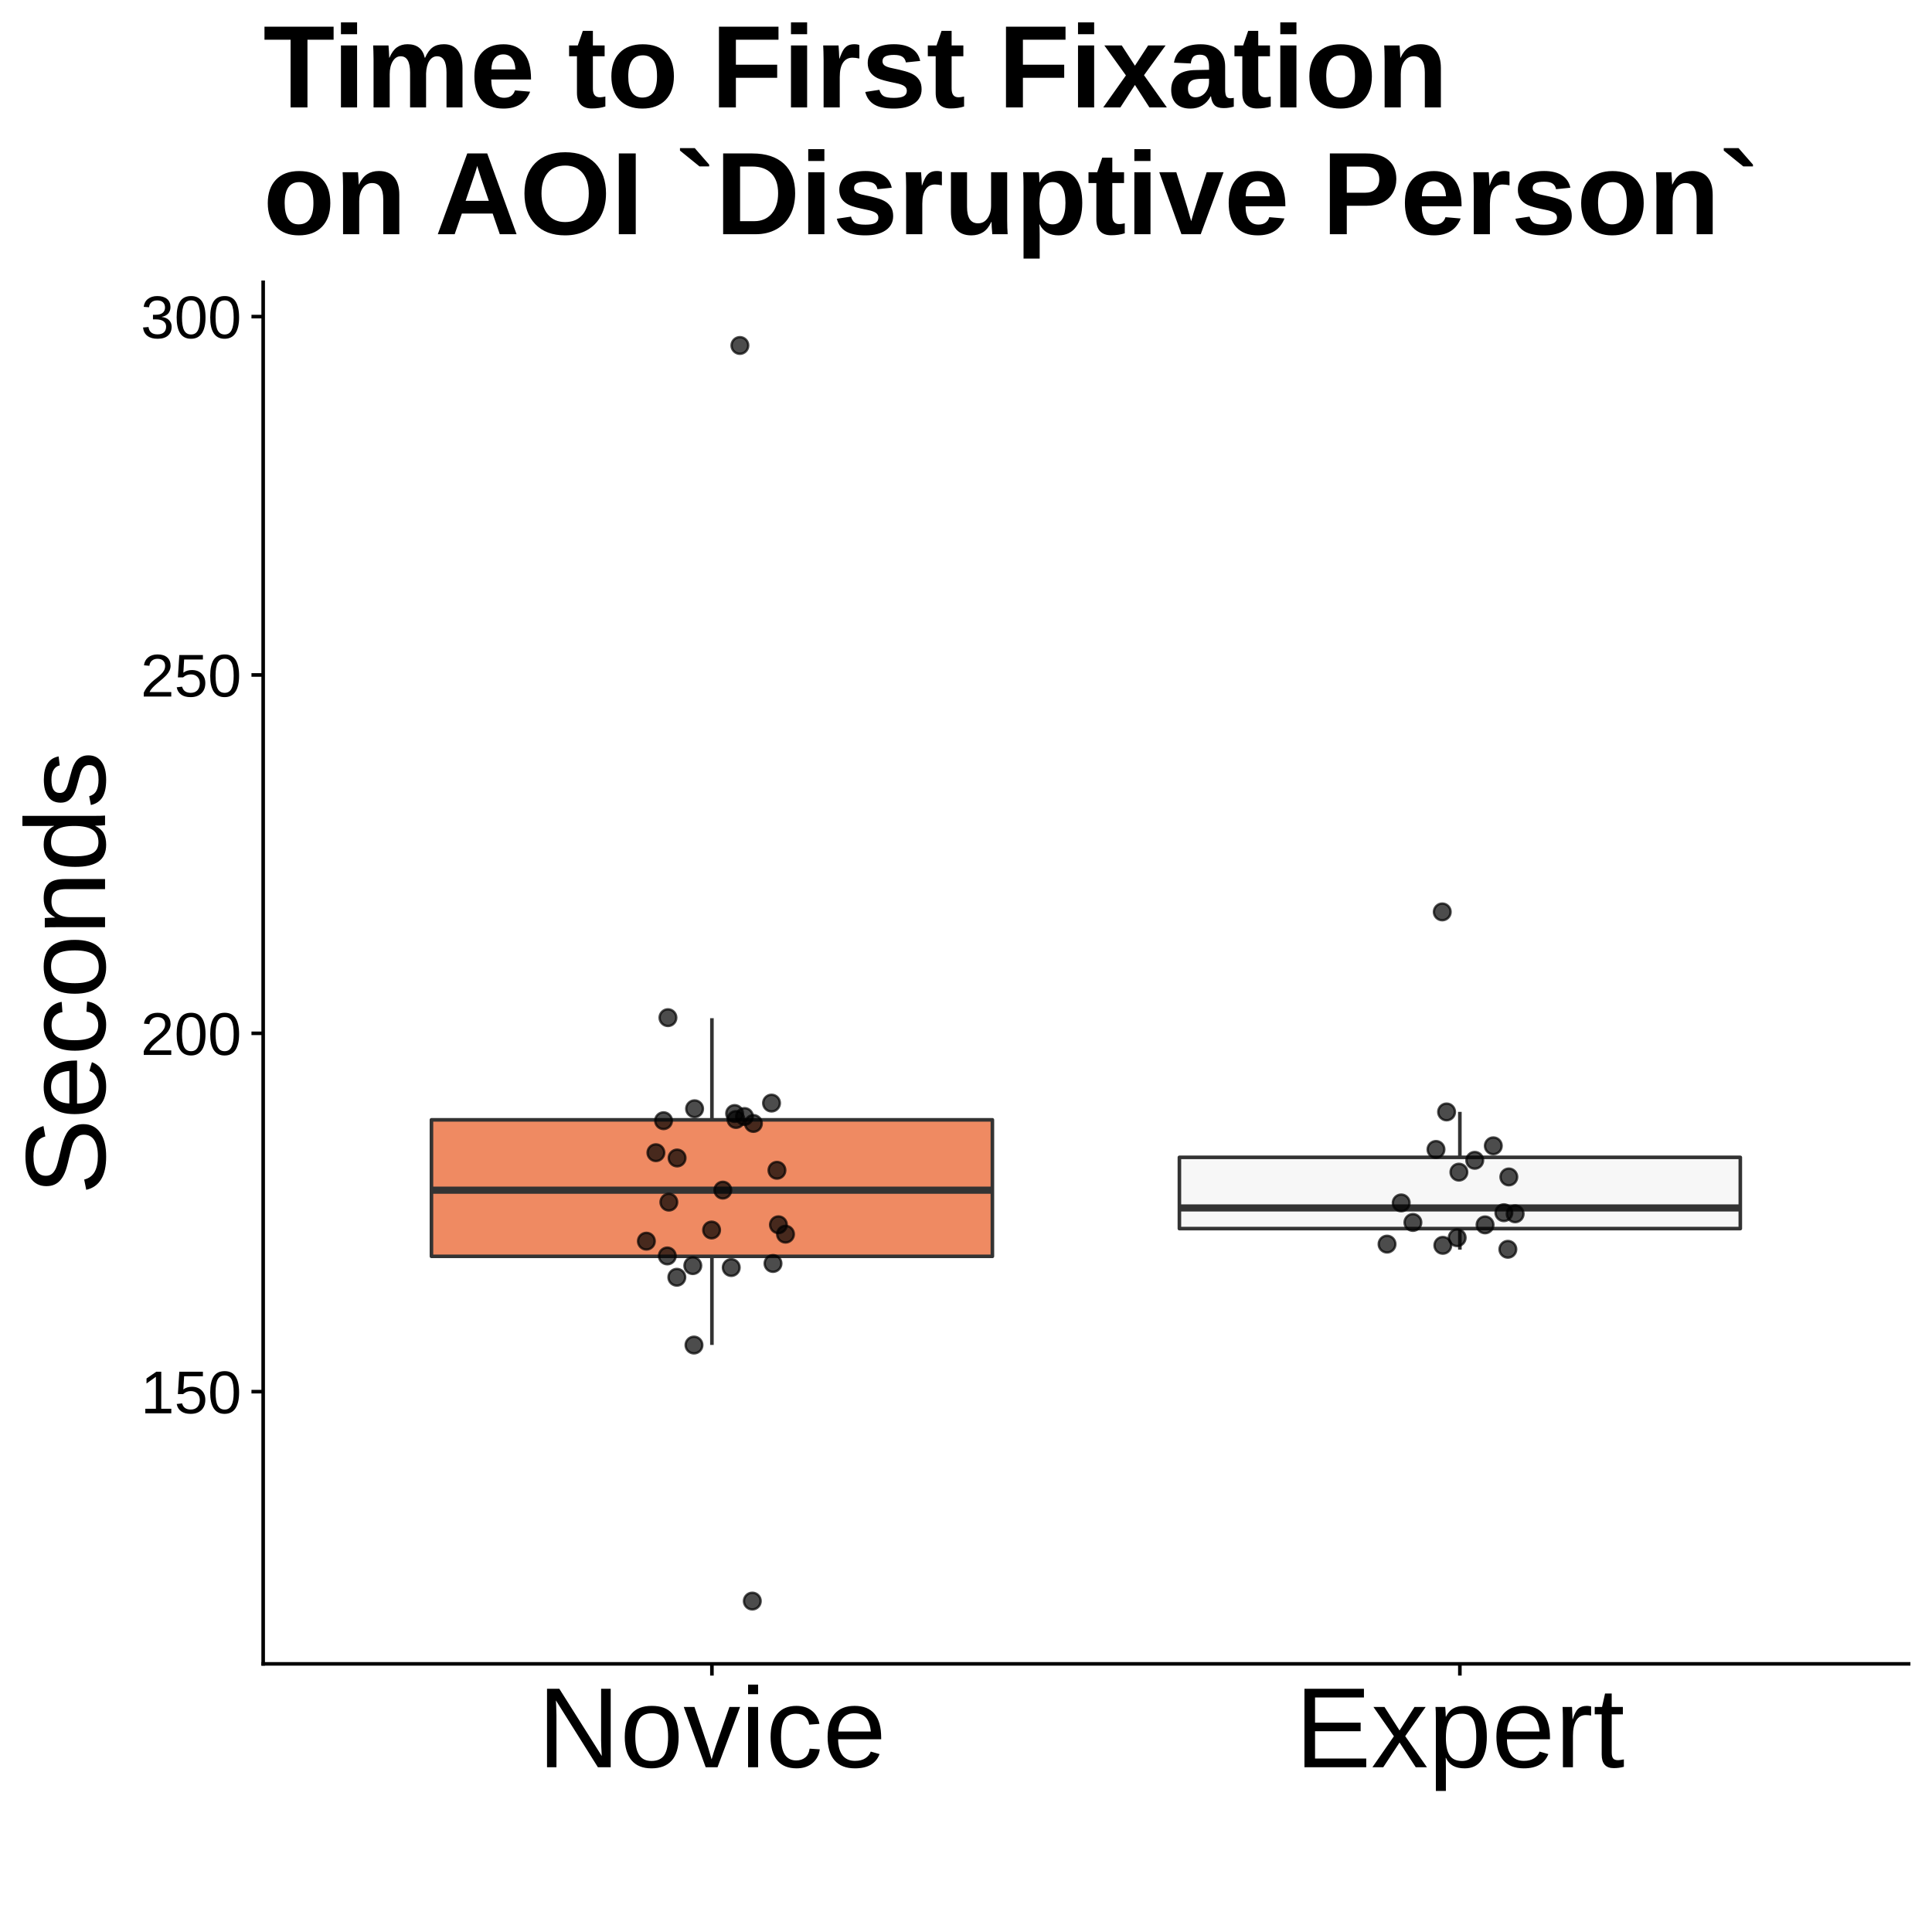
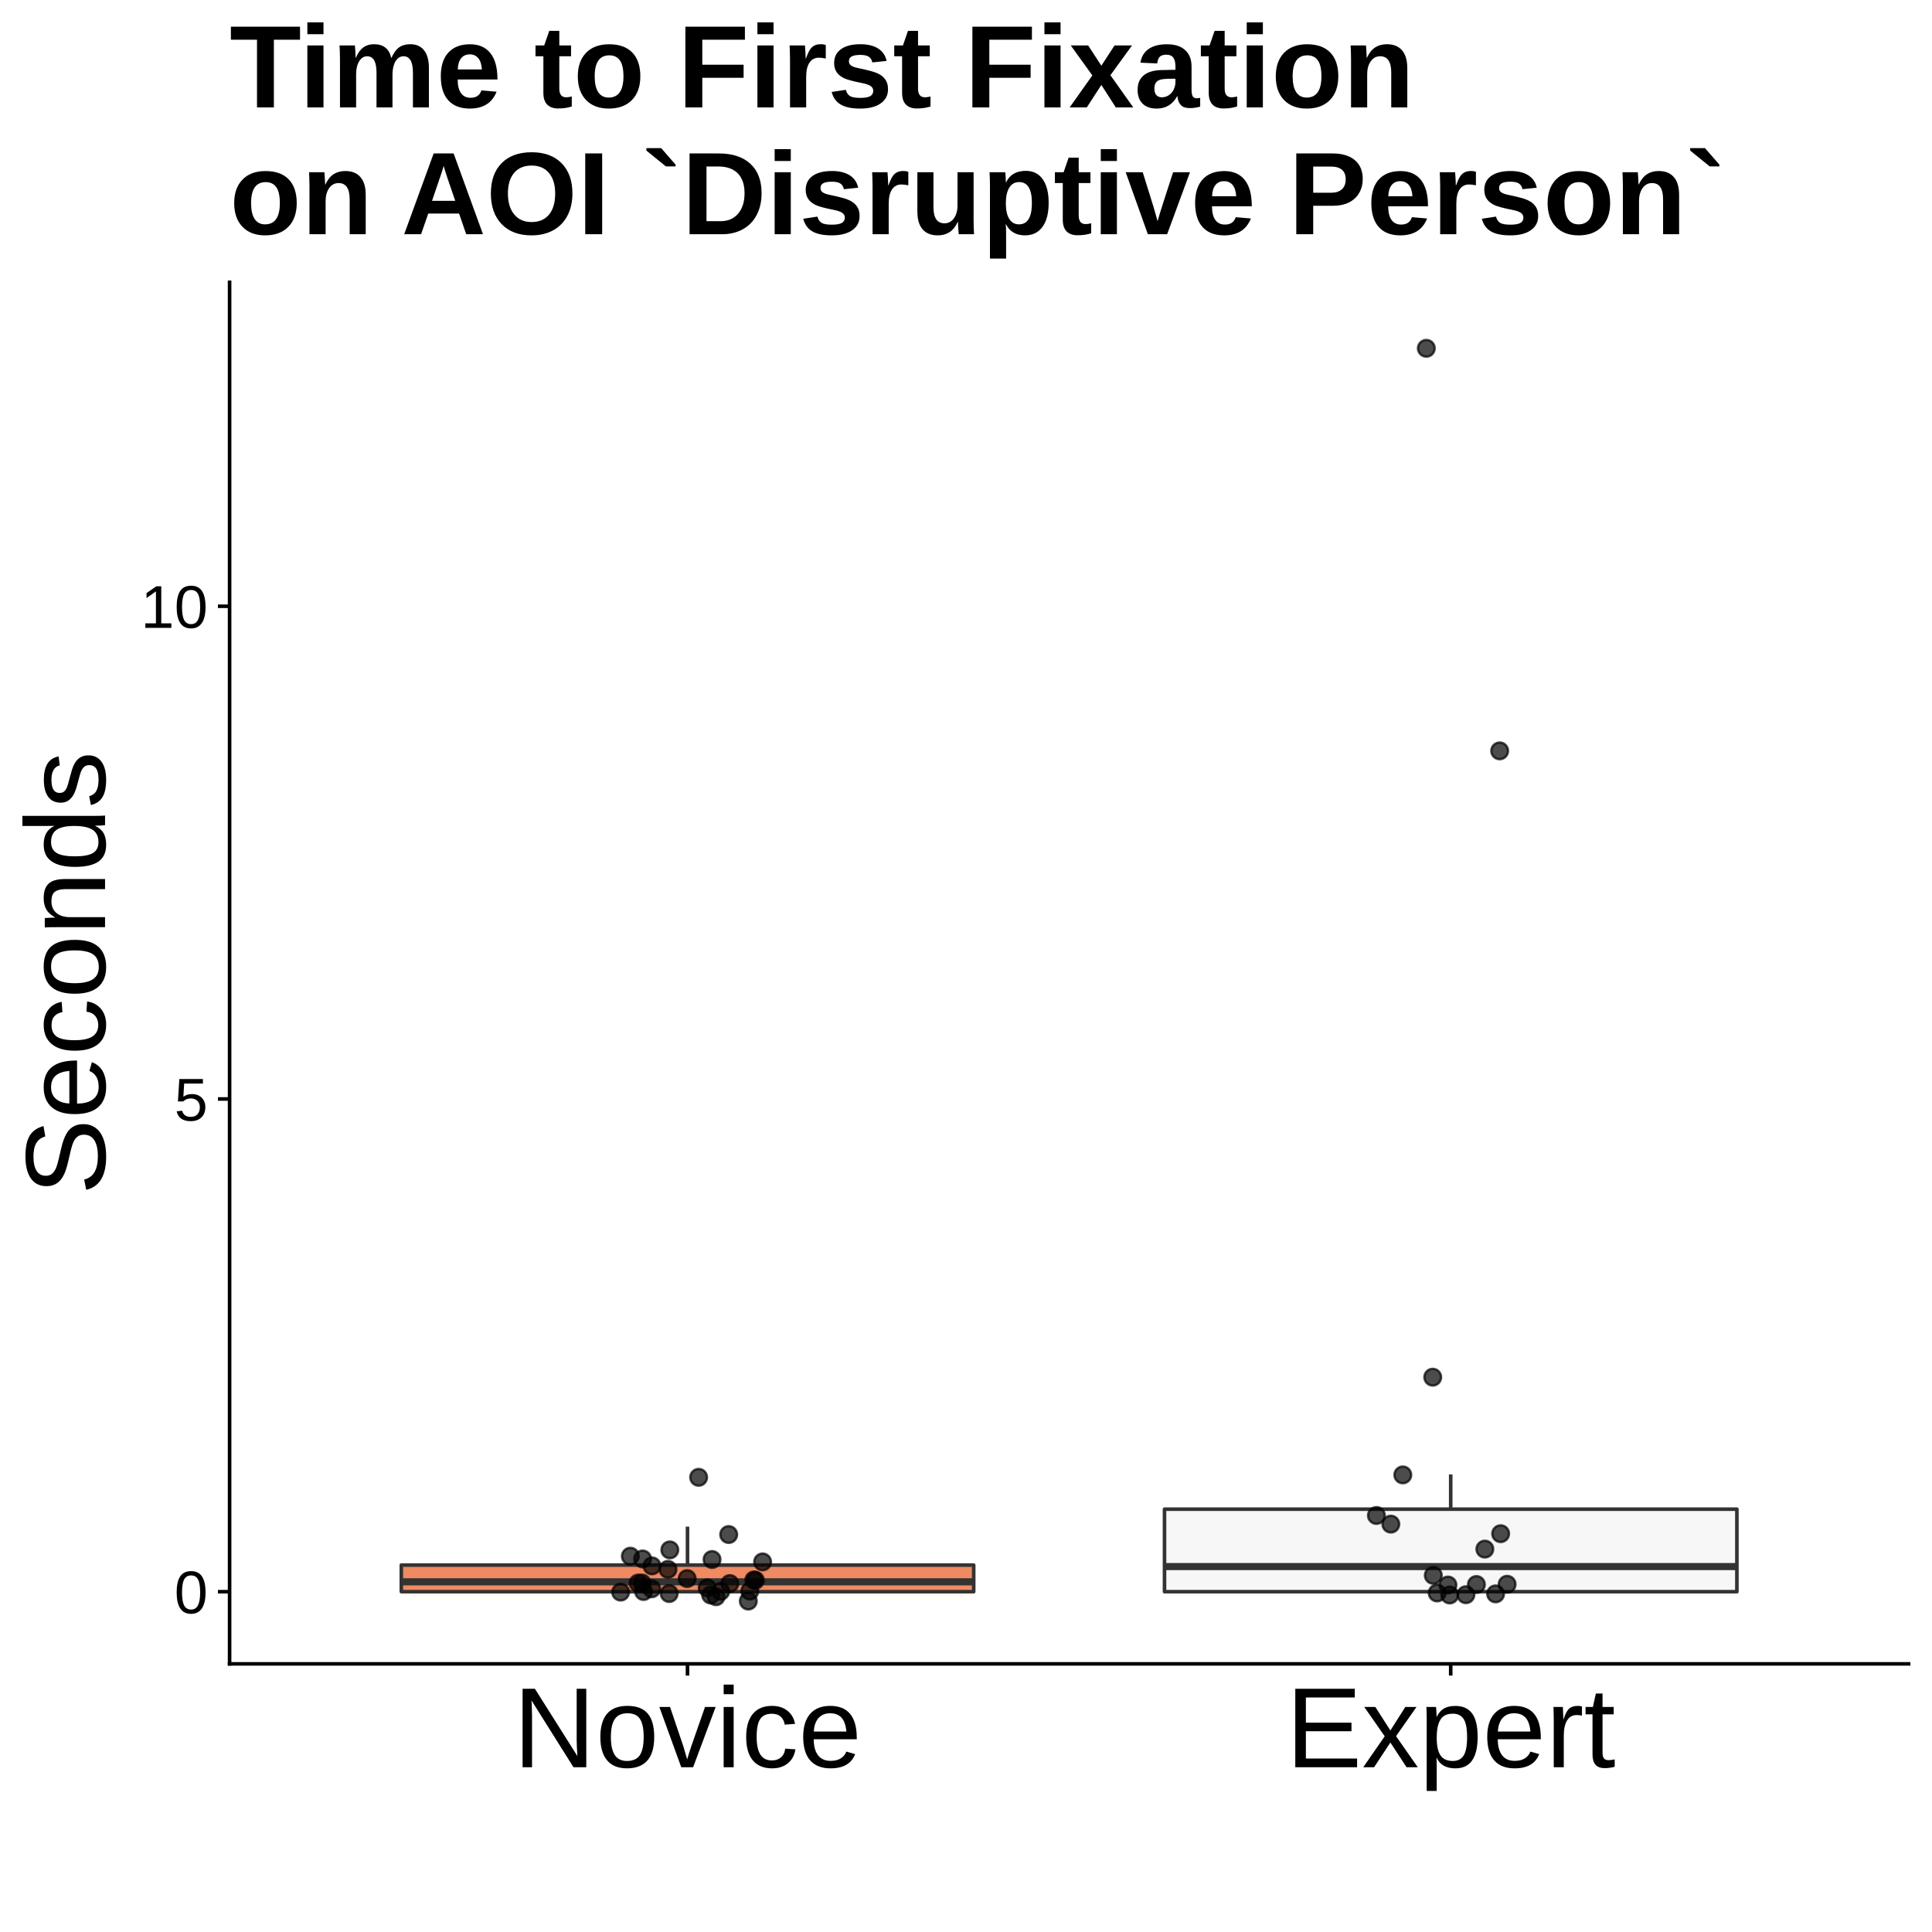
<svg xmlns="http://www.w3.org/2000/svg" class="svglite" width="576.00pt" height="576.00pt" viewBox="0 0 576.00 576.00">
  <defs>
    <style type="text/css">
    .svglite line, .svglite polyline, .svglite polygon, .svglite path, .svglite rect, .svglite circle {
      fill: none;
      stroke: #000000;
      stroke-linecap: round;
      stroke-linejoin: round;
      stroke-miterlimit: 10.00;
    }
    .svglite text {
      white-space: pre;
    }
  </style>
  </defs>
  <rect width="100%" height="100%" style="stroke: none; fill: none;" />
  <defs>
    <clipPath id="cpMC4wMHw1NzYuMDB8MC4wMHw1NzYuMDA=">
      <rect x="0.00" y="0.00" width="576.00" height="576.00" />
    </clipPath>
  </defs>
  <g clip-path="url(#cpMC4wMHw1NzYuMDB8MC4wMHw1NzYuMDA=)">
</g>
  <defs>
-     <clipPath id="cpNzguNDZ8NTY5LjAzfDg0LjE3fDQ5Ni4wNg==">
-       <rect x="78.46" y="84.17" width="490.57" height="411.89" />
+     <clipPath id="cpNjguNDV8NTY5LjAzfDg0LjE3fDQ5Ni4wNg==">
+       <rect x="68.45" y="84.17" width="500.57" height="411.89" />
    </clipPath>
  </defs>
-   <g clip-path="url(#cpNzguNDZ8NTY5LjAzfDg0LjE3fDQ5Ni4wNg==)">
-     <line x1="212.25" y1="333.86" x2="212.25" y2="303.56" style="stroke-width: 1.07; stroke: #333333; stroke-linecap: butt;" />
-     <line x1="212.25" y1="374.56" x2="212.25" y2="400.97" style="stroke-width: 1.07; stroke: #333333; stroke-linecap: butt;" />
-     <polygon points="128.63,333.86 128.63,374.56 295.87,374.56 295.87,333.86 128.63,333.86 " style="stroke-width: 1.07; stroke: #333333; fill: #EF8A62;" />
-     <line x1="128.63" y1="354.84" x2="295.87" y2="354.84" style="stroke-width: 2.13; stroke: #333333; stroke-linecap: butt;" />
-     <line x1="435.24" y1="345.05" x2="435.24" y2="331.48" style="stroke-width: 1.07; stroke: #333333; stroke-linecap: butt;" />
-     <line x1="435.24" y1="366.29" x2="435.24" y2="372.55" style="stroke-width: 1.07; stroke: #333333; stroke-linecap: butt;" />
-     <polygon points="351.62,345.05 351.62,366.29 518.85,366.29 518.85,345.05 351.62,345.05 " style="stroke-width: 1.07; stroke: #333333; fill: #F7F7F7;" />
-     <line x1="351.62" y1="360.13" x2="518.85" y2="360.13" style="stroke-width: 2.13; stroke: #333333; stroke-linecap: butt;" />
-     <circle cx="201.79" cy="380.80" r="2.49" style="stroke-width: 0.71; stroke: #000000; stroke-opacity: 0.70; fill: #000000; fill-opacity: 0.70;" />
-     <circle cx="206.55" cy="377.33" r="2.49" style="stroke-width: 0.71; stroke: #000000; stroke-opacity: 0.70; fill: #000000; fill-opacity: 0.70;" />
-     <circle cx="215.50" cy="354.82" r="2.49" style="stroke-width: 0.71; stroke: #000000; stroke-opacity: 0.70; fill: #000000; fill-opacity: 0.70;" />
-     <circle cx="230.46" cy="376.69" r="2.49" style="stroke-width: 0.71; stroke: #000000; stroke-opacity: 0.70; fill: #000000; fill-opacity: 0.70;" />
-     <circle cx="198.95" cy="374.44" r="2.49" style="stroke-width: 0.71; stroke: #000000; stroke-opacity: 0.70; fill: #000000; fill-opacity: 0.70;" />
-     <circle cx="230.02" cy="328.87" r="2.49" style="stroke-width: 0.71; stroke: #000000; stroke-opacity: 0.70; fill: #000000; fill-opacity: 0.70;" />
-     <circle cx="232.08" cy="365.15" r="2.49" style="stroke-width: 0.71; stroke: #000000; stroke-opacity: 0.70; fill: #000000; fill-opacity: 0.70;" />
-     <circle cx="219.42" cy="333.76" r="2.49" style="stroke-width: 0.71; stroke: #000000; stroke-opacity: 0.70; fill: #000000; fill-opacity: 0.70;" />
-     <circle cx="218.01" cy="377.90" r="2.49" style="stroke-width: 0.71; stroke: #000000; stroke-opacity: 0.70; fill: #000000; fill-opacity: 0.70;" />
-     <circle cx="192.71" cy="370.04" r="2.49" style="stroke-width: 0.71; stroke: #000000; stroke-opacity: 0.70; fill: #000000; fill-opacity: 0.70;" />
-     <circle cx="199.14" cy="303.40" r="2.49" style="stroke-width: 0.71; stroke: #000000; stroke-opacity: 0.70; fill: #000000; fill-opacity: 0.70;" />
-     <circle cx="197.83" cy="334.12" r="2.49" style="stroke-width: 0.71; stroke: #000000; stroke-opacity: 0.70; fill: #000000; fill-opacity: 0.70;" />
-     <circle cx="220.59" cy="103.00" r="2.49" style="stroke-width: 0.71; stroke: #000000; stroke-opacity: 0.70; fill: #000000; fill-opacity: 0.70;" />
-     <circle cx="207.08" cy="330.56" r="2.49" style="stroke-width: 0.71; stroke: #000000; stroke-opacity: 0.70; fill: #000000; fill-opacity: 0.70;" />
-     <circle cx="224.29" cy="477.34" r="2.49" style="stroke-width: 0.71; stroke: #000000; stroke-opacity: 0.70; fill: #000000; fill-opacity: 0.70;" />
-     <circle cx="212.15" cy="366.71" r="2.49" style="stroke-width: 0.71; stroke: #000000; stroke-opacity: 0.70; fill: #000000; fill-opacity: 0.70;" />
-     <circle cx="221.96" cy="332.87" r="2.49" style="stroke-width: 0.71; stroke: #000000; stroke-opacity: 0.70; fill: #000000; fill-opacity: 0.70;" />
-     <circle cx="234.19" cy="367.95" r="2.49" style="stroke-width: 0.71; stroke: #000000; stroke-opacity: 0.70; fill: #000000; fill-opacity: 0.70;" />
-     <circle cx="206.90" cy="401.01" r="2.49" style="stroke-width: 0.71; stroke: #000000; stroke-opacity: 0.70; fill: #000000; fill-opacity: 0.70;" />
-     <circle cx="224.62" cy="334.94" r="2.49" style="stroke-width: 0.71; stroke: #000000; stroke-opacity: 0.70; fill: #000000; fill-opacity: 0.70;" />
-     <circle cx="231.64" cy="348.90" r="2.49" style="stroke-width: 0.71; stroke: #000000; stroke-opacity: 0.70; fill: #000000; fill-opacity: 0.70;" />
-     <circle cx="199.41" cy="358.40" r="2.49" style="stroke-width: 0.71; stroke: #000000; stroke-opacity: 0.70; fill: #000000; fill-opacity: 0.70;" />
-     <circle cx="219.02" cy="331.98" r="2.49" style="stroke-width: 0.71; stroke: #000000; stroke-opacity: 0.70; fill: #000000; fill-opacity: 0.70;" />
-     <circle cx="195.55" cy="343.66" r="2.49" style="stroke-width: 0.71; stroke: #000000; stroke-opacity: 0.70; fill: #000000; fill-opacity: 0.70;" />
-     <circle cx="201.87" cy="345.24" r="2.49" style="stroke-width: 0.71; stroke: #000000; stroke-opacity: 0.70; fill: #000000; fill-opacity: 0.70;" />
-     <circle cx="430.16" cy="371.28" r="2.49" style="stroke-width: 0.71; stroke: #000000; stroke-opacity: 0.70; fill: #000000; fill-opacity: 0.70;" />
-     <circle cx="413.53" cy="370.92" r="2.49" style="stroke-width: 0.71; stroke: #000000; stroke-opacity: 0.70; fill: #000000; fill-opacity: 0.70;" />
-     <circle cx="429.99" cy="271.87" r="2.49" style="stroke-width: 0.71; stroke: #000000; stroke-opacity: 0.70; fill: #000000; fill-opacity: 0.70;" />
-     <circle cx="451.72" cy="361.88" r="2.49" style="stroke-width: 0.71; stroke: #000000; stroke-opacity: 0.70; fill: #000000; fill-opacity: 0.70;" />
-     <circle cx="428.12" cy="342.69" r="2.49" style="stroke-width: 0.71; stroke: #000000; stroke-opacity: 0.70; fill: #000000; fill-opacity: 0.70;" />
-     <circle cx="434.44" cy="369.01" r="2.49" style="stroke-width: 0.71; stroke: #000000; stroke-opacity: 0.70; fill: #000000; fill-opacity: 0.70;" />
-     <circle cx="439.68" cy="345.93" r="2.49" style="stroke-width: 0.71; stroke: #000000; stroke-opacity: 0.70; fill: #000000; fill-opacity: 0.70;" />
-     <circle cx="434.95" cy="349.46" r="2.49" style="stroke-width: 0.71; stroke: #000000; stroke-opacity: 0.70; fill: #000000; fill-opacity: 0.70;" />
-     <circle cx="421.24" cy="364.46" r="2.49" style="stroke-width: 0.71; stroke: #000000; stroke-opacity: 0.70; fill: #000000; fill-opacity: 0.70;" />
-     <circle cx="449.84" cy="350.89" r="2.49" style="stroke-width: 0.71; stroke: #000000; stroke-opacity: 0.70; fill: #000000; fill-opacity: 0.70;" />
-     <circle cx="442.75" cy="365.18" r="2.49" style="stroke-width: 0.71; stroke: #000000; stroke-opacity: 0.70; fill: #000000; fill-opacity: 0.70;" />
-     <circle cx="448.36" cy="361.55" r="2.49" style="stroke-width: 0.71; stroke: #000000; stroke-opacity: 0.70; fill: #000000; fill-opacity: 0.70;" />
-     <circle cx="417.75" cy="358.63" r="2.49" style="stroke-width: 0.71; stroke: #000000; stroke-opacity: 0.70; fill: #000000; fill-opacity: 0.70;" />
-     <circle cx="445.21" cy="341.61" r="2.49" style="stroke-width: 0.71; stroke: #000000; stroke-opacity: 0.70; fill: #000000; fill-opacity: 0.70;" />
-     <circle cx="431.28" cy="331.51" r="2.49" style="stroke-width: 0.71; stroke: #000000; stroke-opacity: 0.70; fill: #000000; fill-opacity: 0.70;" />
-     <circle cx="449.55" cy="372.46" r="2.49" style="stroke-width: 0.71; stroke: #000000; stroke-opacity: 0.70; fill: #000000; fill-opacity: 0.70;" />
+   <g clip-path="url(#cpNjguNDV8NTY5LjAzfDg0LjE3fDQ5Ni4wNg==)">
+     <line x1="204.97" y1="466.61" x2="204.97" y2="455.15" style="stroke-width: 1.07; stroke: #333333; stroke-linecap: butt;" />
+     <line x1="204.97" y1="474.54" x2="204.97" y2="474.54" style="stroke-width: 1.07; stroke: #333333; stroke-linecap: butt;" />
+     <polygon points="119.65,466.61 119.65,474.54 290.30,474.54 290.30,466.61 119.65,466.61 " style="stroke-width: 1.07; stroke: #333333; fill: #EF8A62;" />
+     <line x1="119.65" y1="471.60" x2="290.30" y2="471.60" style="stroke-width: 2.13; stroke: #333333; stroke-linecap: butt;" />
+     <line x1="432.51" y1="449.94" x2="432.51" y2="439.58" style="stroke-width: 1.07; stroke: #333333; stroke-linecap: butt;" />
+     <line x1="432.51" y1="474.54" x2="432.51" y2="474.54" style="stroke-width: 1.07; stroke: #333333; stroke-linecap: butt;" />
+     <polygon points="347.18,449.94 347.18,474.54 517.83,474.54 517.83,449.94 347.18,449.94 " style="stroke-width: 1.07; stroke: #333333; fill: #F7F7F7;" />
+     <line x1="347.18" y1="467.05" x2="517.83" y2="467.05" style="stroke-width: 2.13; stroke: #333333; stroke-linecap: butt;" />
+     <circle cx="194.30" cy="473.68" r="2.49" style="stroke-width: 0.71; stroke: #000000; stroke-opacity: 0.70; fill: #000000; fill-opacity: 0.70;" />
+     <circle cx="199.15" cy="467.88" r="2.49" style="stroke-width: 0.71; stroke: #000000; stroke-opacity: 0.70; fill: #000000; fill-opacity: 0.70;" />
+     <circle cx="208.29" cy="440.44" r="2.49" style="stroke-width: 0.71; stroke: #000000; stroke-opacity: 0.70; fill: #000000; fill-opacity: 0.70;" />
+     <circle cx="223.55" cy="474.37" r="2.49" style="stroke-width: 0.71; stroke: #000000; stroke-opacity: 0.70; fill: #000000; fill-opacity: 0.70;" />
+     <circle cx="191.40" cy="471.96" r="2.49" style="stroke-width: 0.71; stroke: #000000; stroke-opacity: 0.70; fill: #000000; fill-opacity: 0.70;" />
+     <circle cx="223.10" cy="477.34" r="2.49" style="stroke-width: 0.71; stroke: #000000; stroke-opacity: 0.70; fill: #000000; fill-opacity: 0.70;" />
+     <circle cx="225.21" cy="471.15" r="2.49" style="stroke-width: 0.71; stroke: #000000; stroke-opacity: 0.70; fill: #000000; fill-opacity: 0.70;" />
+     <circle cx="212.29" cy="464.95" r="2.49" style="stroke-width: 0.71; stroke: #000000; stroke-opacity: 0.70; fill: #000000; fill-opacity: 0.70;" />
+     <circle cx="210.85" cy="473.41" r="2.49" style="stroke-width: 0.71; stroke: #000000; stroke-opacity: 0.70; fill: #000000; fill-opacity: 0.70;" />
+     <circle cx="185.03" cy="474.67" r="2.49" style="stroke-width: 0.71; stroke: #000000; stroke-opacity: 0.70; fill: #000000; fill-opacity: 0.70;" />
+     <circle cx="191.59" cy="464.78" r="2.49" style="stroke-width: 0.71; stroke: #000000; stroke-opacity: 0.70; fill: #000000; fill-opacity: 0.70;" />
+     <circle cx="190.25" cy="471.97" r="2.49" style="stroke-width: 0.71; stroke: #000000; stroke-opacity: 0.70; fill: #000000; fill-opacity: 0.70;" />
+     <circle cx="213.48" cy="476.04" r="2.49" style="stroke-width: 0.71; stroke: #000000; stroke-opacity: 0.70; fill: #000000; fill-opacity: 0.70;" />
+     <circle cx="199.70" cy="462.08" r="2.49" style="stroke-width: 0.71; stroke: #000000; stroke-opacity: 0.70; fill: #000000; fill-opacity: 0.70;" />
+     <circle cx="217.25" cy="457.50" r="2.49" style="stroke-width: 0.71; stroke: #000000; stroke-opacity: 0.70; fill: #000000; fill-opacity: 0.70;" />
+     <circle cx="204.87" cy="470.63" r="2.49" style="stroke-width: 0.71; stroke: #000000; stroke-opacity: 0.70; fill: #000000; fill-opacity: 0.70;" />
+     <circle cx="214.88" cy="474.43" r="2.49" style="stroke-width: 0.71; stroke: #000000; stroke-opacity: 0.70; fill: #000000; fill-opacity: 0.70;" />
+     <circle cx="227.36" cy="465.66" r="2.49" style="stroke-width: 0.71; stroke: #000000; stroke-opacity: 0.70; fill: #000000; fill-opacity: 0.70;" />
+     <circle cx="199.51" cy="475.09" r="2.49" style="stroke-width: 0.71; stroke: #000000; stroke-opacity: 0.70; fill: #000000; fill-opacity: 0.70;" />
+     <circle cx="217.60" cy="472.11" r="2.49" style="stroke-width: 0.71; stroke: #000000; stroke-opacity: 0.70; fill: #000000; fill-opacity: 0.70;" />
+     <circle cx="224.75" cy="471.05" r="2.49" style="stroke-width: 0.71; stroke: #000000; stroke-opacity: 0.70; fill: #000000; fill-opacity: 0.70;" />
+     <circle cx="191.87" cy="474.49" r="2.49" style="stroke-width: 0.71; stroke: #000000; stroke-opacity: 0.70; fill: #000000; fill-opacity: 0.70;" />
+     <circle cx="211.87" cy="475.53" r="2.49" style="stroke-width: 0.71; stroke: #000000; stroke-opacity: 0.70; fill: #000000; fill-opacity: 0.70;" />
+     <circle cx="187.93" cy="463.96" r="2.49" style="stroke-width: 0.71; stroke: #000000; stroke-opacity: 0.70; fill: #000000; fill-opacity: 0.70;" />
+     <circle cx="194.38" cy="466.85" r="2.49" style="stroke-width: 0.71; stroke: #000000; stroke-opacity: 0.70; fill: #000000; fill-opacity: 0.70;" />
+     <circle cx="427.32" cy="469.67" r="2.49" style="stroke-width: 0.71; stroke: #000000; stroke-opacity: 0.70; fill: #000000; fill-opacity: 0.70;" />
+     <circle cx="410.36" cy="451.82" r="2.49" style="stroke-width: 0.71; stroke: #000000; stroke-opacity: 0.70; fill: #000000; fill-opacity: 0.70;" />
+     <circle cx="427.15" cy="410.59" r="2.49" style="stroke-width: 0.71; stroke: #000000; stroke-opacity: 0.70; fill: #000000; fill-opacity: 0.70;" />
+     <circle cx="449.33" cy="472.33" r="2.49" style="stroke-width: 0.71; stroke: #000000; stroke-opacity: 0.70; fill: #000000; fill-opacity: 0.70;" />
+     <circle cx="425.24" cy="103.84" r="2.49" style="stroke-width: 0.71; stroke: #000000; stroke-opacity: 0.70; fill: #000000; fill-opacity: 0.70;" />
+     <circle cx="431.69" cy="472.55" r="2.49" style="stroke-width: 0.71; stroke: #000000; stroke-opacity: 0.70; fill: #000000; fill-opacity: 0.70;" />
+     <circle cx="437.04" cy="475.44" r="2.49" style="stroke-width: 0.71; stroke: #000000; stroke-opacity: 0.70; fill: #000000; fill-opacity: 0.70;" />
+     <circle cx="432.21" cy="475.52" r="2.49" style="stroke-width: 0.71; stroke: #000000; stroke-opacity: 0.70; fill: #000000; fill-opacity: 0.70;" />
+     <circle cx="418.23" cy="439.72" r="2.49" style="stroke-width: 0.71; stroke: #000000; stroke-opacity: 0.70; fill: #000000; fill-opacity: 0.70;" />
+     <circle cx="447.40" cy="457.25" r="2.49" style="stroke-width: 0.71; stroke: #000000; stroke-opacity: 0.70; fill: #000000; fill-opacity: 0.70;" />
+     <circle cx="440.17" cy="472.40" r="2.49" style="stroke-width: 0.71; stroke: #000000; stroke-opacity: 0.70; fill: #000000; fill-opacity: 0.70;" />
+     <circle cx="445.90" cy="475.19" r="2.49" style="stroke-width: 0.71; stroke: #000000; stroke-opacity: 0.70; fill: #000000; fill-opacity: 0.70;" />
+     <circle cx="414.66" cy="454.40" r="2.49" style="stroke-width: 0.71; stroke: #000000; stroke-opacity: 0.70; fill: #000000; fill-opacity: 0.70;" />
+     <circle cx="442.69" cy="461.84" r="2.49" style="stroke-width: 0.71; stroke: #000000; stroke-opacity: 0.70; fill: #000000; fill-opacity: 0.70;" />
+     <circle cx="428.47" cy="474.92" r="2.49" style="stroke-width: 0.71; stroke: #000000; stroke-opacity: 0.70; fill: #000000; fill-opacity: 0.70;" />
+     <circle cx="447.11" cy="223.86" r="2.49" style="stroke-width: 0.71; stroke: #000000; stroke-opacity: 0.70; fill: #000000; fill-opacity: 0.70;" />
  </g>
  <g clip-path="url(#cpMC4wMHw1NzYuMDB8MC4wMHw1NzYuMDA=)">
-     <polyline points="78.46,496.06 78.46,84.17 " style="stroke-width: 1.07; stroke-linecap: square;" />
-     <text x="71.98" y="421.35" text-anchor="end" style="font-size: 18.00px; font-family: &quot;Arial&quot;;" textLength="30.02px" lengthAdjust="spacingAndGlyphs">150</text>
-     <text x="71.98" y="314.51" text-anchor="end" style="font-size: 18.00px; font-family: &quot;Arial&quot;;" textLength="30.02px" lengthAdjust="spacingAndGlyphs">200</text>
-     <text x="71.98" y="207.67" text-anchor="end" style="font-size: 18.00px; font-family: &quot;Arial&quot;;" textLength="30.02px" lengthAdjust="spacingAndGlyphs">250</text>
-     <text x="71.98" y="100.83" text-anchor="end" style="font-size: 18.00px; font-family: &quot;Arial&quot;;" textLength="30.02px" lengthAdjust="spacingAndGlyphs">300</text>
-     <polyline points="74.97,414.90 78.46,414.90 " style="stroke-width: 1.07; stroke-linecap: butt;" />
-     <polyline points="74.97,308.07 78.46,308.07 " style="stroke-width: 1.07; stroke-linecap: butt;" />
-     <polyline points="74.97,201.23 78.46,201.23 " style="stroke-width: 1.07; stroke-linecap: butt;" />
-     <polyline points="74.97,94.39 78.46,94.39 " style="stroke-width: 1.07; stroke-linecap: butt;" />
-     <polyline points="78.46,496.06 569.03,496.06 " style="stroke-width: 1.07; stroke-linecap: square;" />
-     <polyline points="212.25,499.55 212.25,496.06 " style="stroke-width: 1.07; stroke-linecap: butt;" />
-     <polyline points="435.24,499.55 435.24,496.06 " style="stroke-width: 1.07; stroke-linecap: butt;" />
-     <text x="212.25" y="526.88" text-anchor="middle" style="font-size: 34.00px; font-family: &quot;Arial&quot;;" textLength="103.92px" lengthAdjust="spacingAndGlyphs">Novice</text>
-     <text x="435.24" y="526.88" text-anchor="middle" style="font-size: 34.00px; font-family: &quot;Arial&quot;;" textLength="98.26px" lengthAdjust="spacingAndGlyphs">Expert</text>
+     <polyline points="68.45,496.06 68.45,84.17 " style="stroke-width: 1.07; stroke-linecap: square;" />
+     <text x="61.98" y="480.98" text-anchor="end" style="font-size: 18.00px; font-family: &quot;Arial&quot;;" textLength="10.01px" lengthAdjust="spacingAndGlyphs">0</text>
+     <text x="61.98" y="334.09" text-anchor="end" style="font-size: 18.00px; font-family: &quot;Arial&quot;;" textLength="10.01px" lengthAdjust="spacingAndGlyphs">5</text>
+     <text x="61.98" y="187.19" text-anchor="end" style="font-size: 18.00px; font-family: &quot;Arial&quot;;" textLength="20.02px" lengthAdjust="spacingAndGlyphs">10</text>
+     <polyline points="64.97,474.54 68.45,474.54 " style="stroke-width: 1.07; stroke-linecap: butt;" />
+     <polyline points="64.97,327.64 68.45,327.64 " style="stroke-width: 1.07; stroke-linecap: butt;" />
+     <polyline points="64.97,180.75 68.45,180.75 " style="stroke-width: 1.07; stroke-linecap: butt;" />
+     <polyline points="68.45,496.06 569.03,496.06 " style="stroke-width: 1.07; stroke-linecap: square;" />
+     <polyline points="204.97,499.55 204.97,496.06 " style="stroke-width: 1.07; stroke-linecap: butt;" />
+     <polyline points="432.51,499.55 432.51,496.06 " style="stroke-width: 1.07; stroke-linecap: butt;" />
+     <text x="204.97" y="526.88" text-anchor="middle" style="font-size: 34.00px; font-family: &quot;Arial&quot;;" textLength="103.92px" lengthAdjust="spacingAndGlyphs">Novice</text>
+     <text x="432.51" y="526.88" text-anchor="middle" style="font-size: 34.00px; font-family: &quot;Arial&quot;;" textLength="98.26px" lengthAdjust="spacingAndGlyphs">Expert</text>
    <text transform="translate(31.32,290.12) rotate(-90)" text-anchor="middle" style="font-size: 34.00px; font-family: &quot;Arial&quot;;" textLength="132.31px" lengthAdjust="spacingAndGlyphs">Seconds</text>
-     <text x="78.46" y="32.03" style="font-size: 35.00px; font-weight: bold; font-family: &quot;Arial&quot;;" textLength="353.28px" lengthAdjust="spacingAndGlyphs">Time to First Fixation</text>
-     <text x="78.46" y="69.83" style="font-size: 35.00px; font-weight: bold; font-family: &quot;Arial&quot;;" textLength="445.96px" lengthAdjust="spacingAndGlyphs">on AOI `Disruptive Person`</text>
+     <text x="68.45" y="32.03" style="font-size: 35.00px; font-weight: bold; font-family: &quot;Arial&quot;;" textLength="353.28px" lengthAdjust="spacingAndGlyphs">Time to First Fixation</text>
+     <text x="68.45" y="69.83" style="font-size: 35.00px; font-weight: bold; font-family: &quot;Arial&quot;;" textLength="445.96px" lengthAdjust="spacingAndGlyphs">on AOI `Disruptive Person`</text>
  </g>
</svg>
